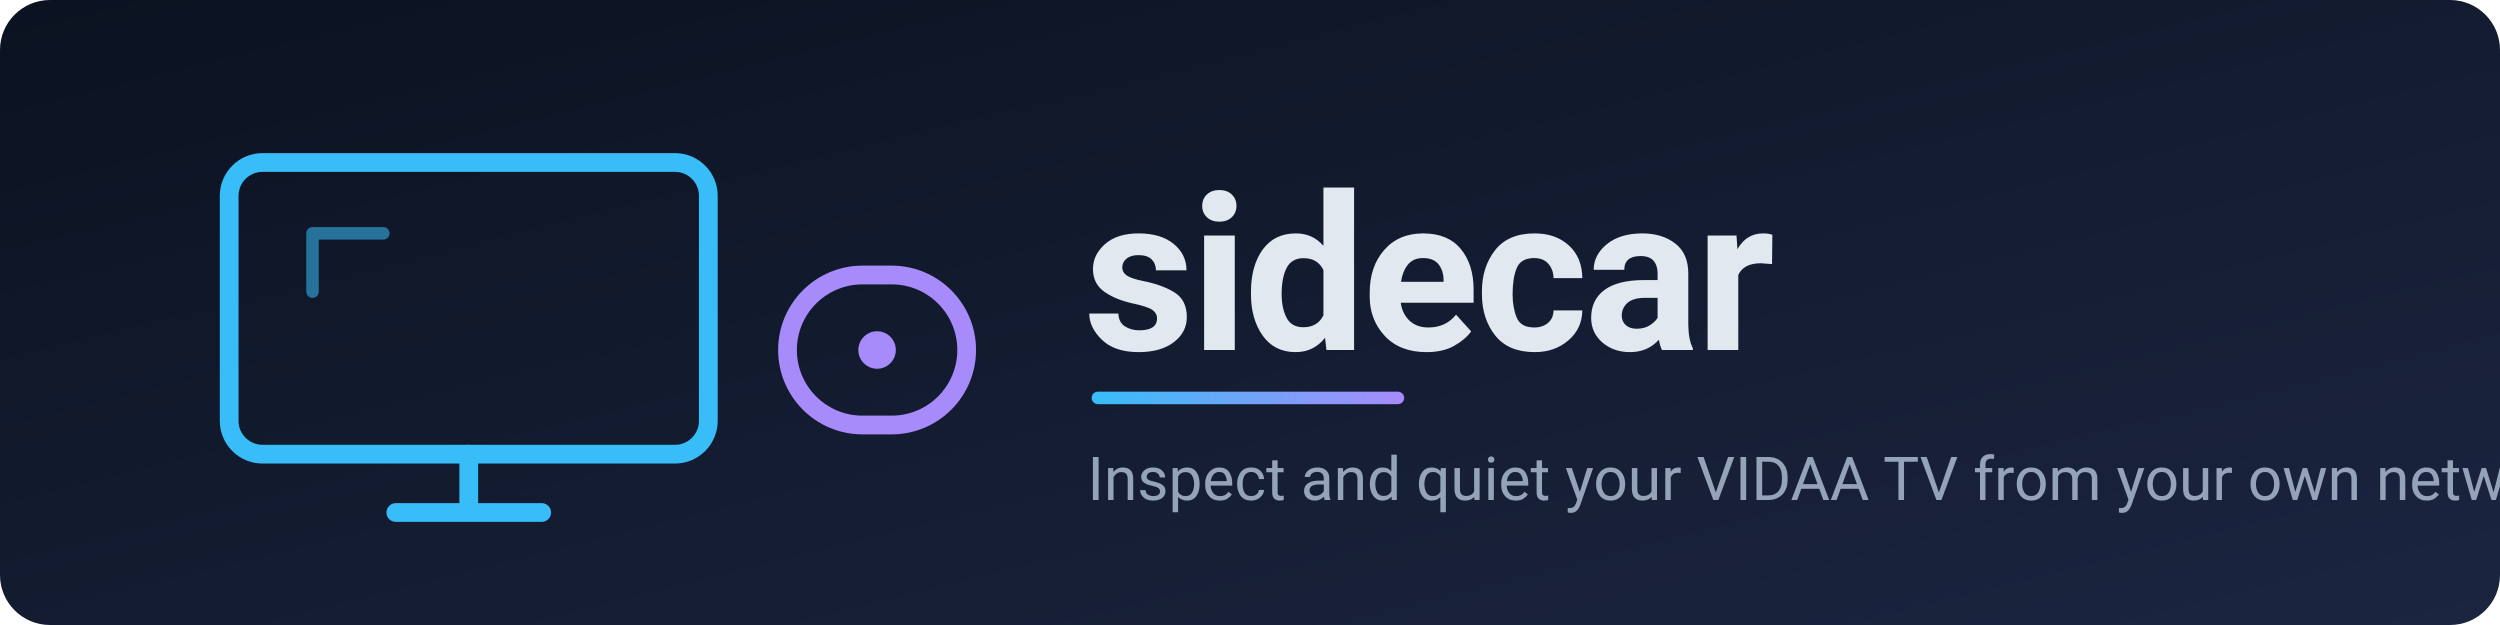
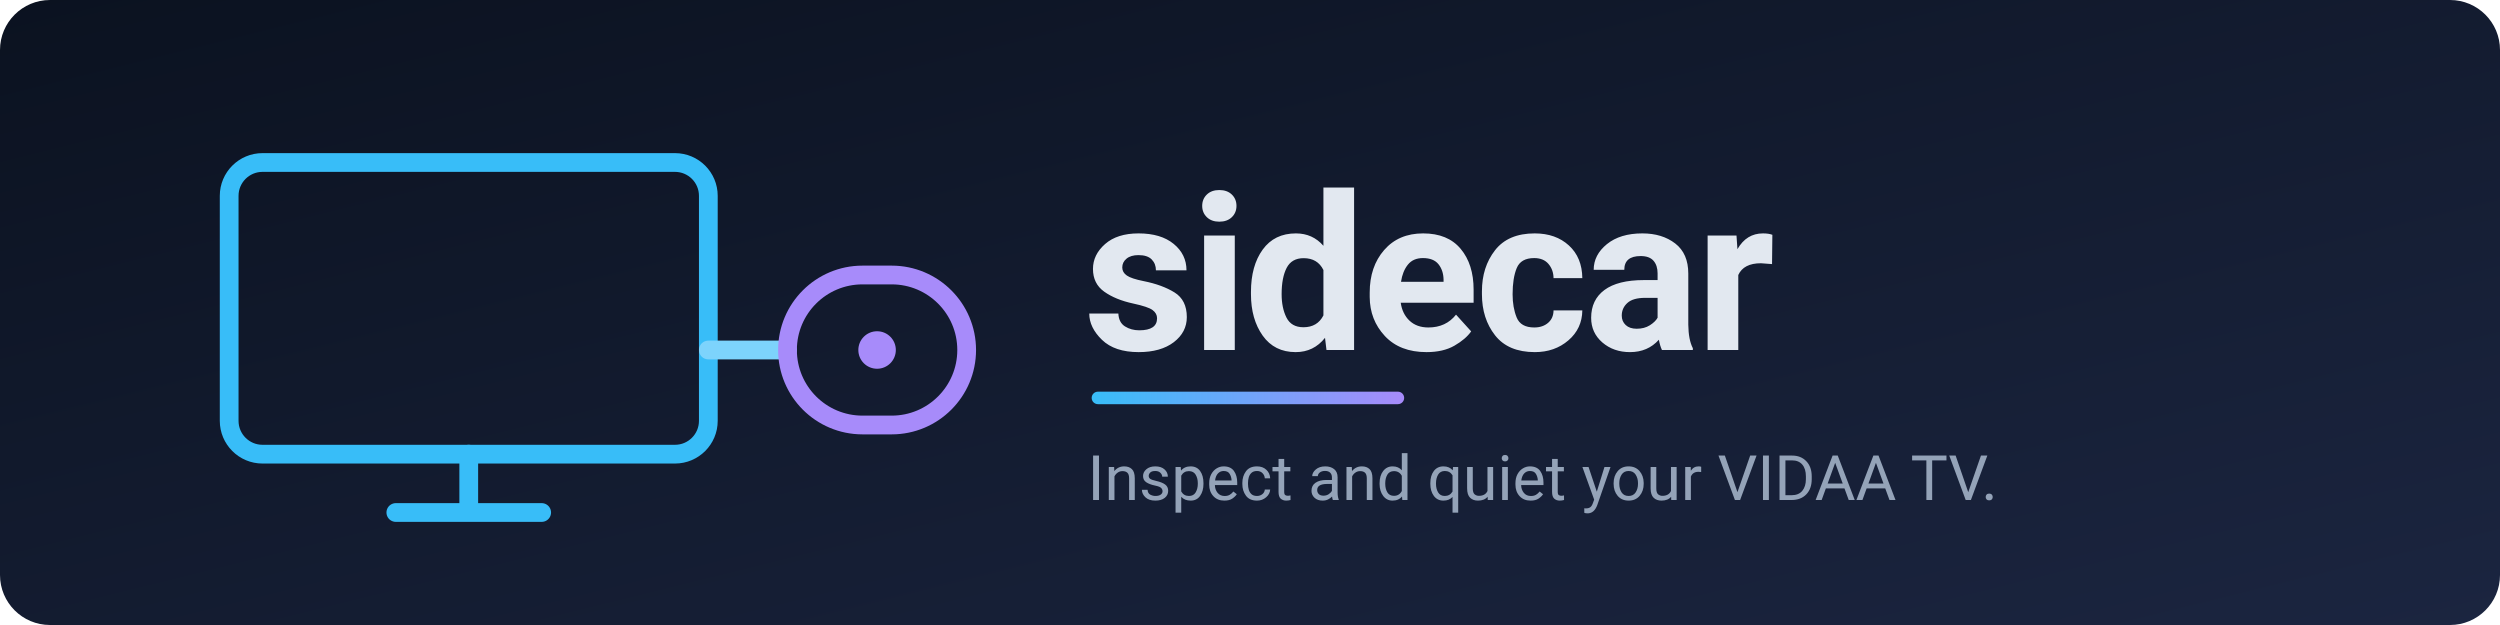
<svg xmlns="http://www.w3.org/2000/svg" viewBox="0 0 1200 300" role="img" aria-labelledby="t d">
  <defs>
    <linearGradient id="bg" x1="0" y1="0" x2="1" y2="1">
      <stop offset="0" stop-color="#0b1220" />
      <stop offset="1" stop-color="#1b2540" />
    </linearGradient>
    <linearGradient id="accent" x1="0" y1="0" x2="1" y2="0">
      <stop offset="0" stop-color="#38bdf8" />
      <stop offset="1" stop-color="#a78bfa" />
    </linearGradient>
  </defs>
  <rect width="1200" height="300" rx="24" fill="url(#bg)" />
  <g fill="none" stroke-linecap="round" stroke-linejoin="round">
    <rect x="110" y="78" width="230" height="140" rx="16" stroke="#38bdf8" stroke-width="9" />
    <path d="M190 246h70M225 218v28" stroke="#38bdf8" stroke-width="9" />
-     <path d="M340 168h38" stroke="url(#accent)" stroke-width="9" />
+     <path d="M340 168h38" stroke="#7dd3fc" stroke-width="9" />
    <rect x="378" y="132" width="86" height="72" rx="36" stroke="#a78bfa" stroke-width="9" />
-     <path d="M150 112l34 0M150 112v28" stroke="#38bdf8" stroke-width="6" opacity=".55" />
  </g>
  <circle cx="421" cy="168" r="9" fill="#a78bfa" />
  <text x="520" y="168" font-family="ui-sans-serif, system-ui, -apple-system, 'Segoe UI', Roboto, sans-serif" font-size="104" font-weight="700" fill="#e2e8f0" letter-spacing="-2">sidecar</text>
  <rect x="524" y="188" width="150" height="6" rx="3" fill="url(#accent)" />
-   <text x="522" y="240" font-family="ui-sans-serif, system-ui, -apple-system, 'Segoe UI', Roboto, sans-serif" font-size="29" fill="#94a3b8">Inspect and quiet your VIDAA TV from your own network.</text>
+   <text x="522" y="240" font-family="ui-sans-serif, system-ui, -apple-system, 'Segoe UI', Roboto, sans-serif" font-size="30" fill="#94a3b8">Inspect and quiet your VIDAA TV.</text>
</svg>
